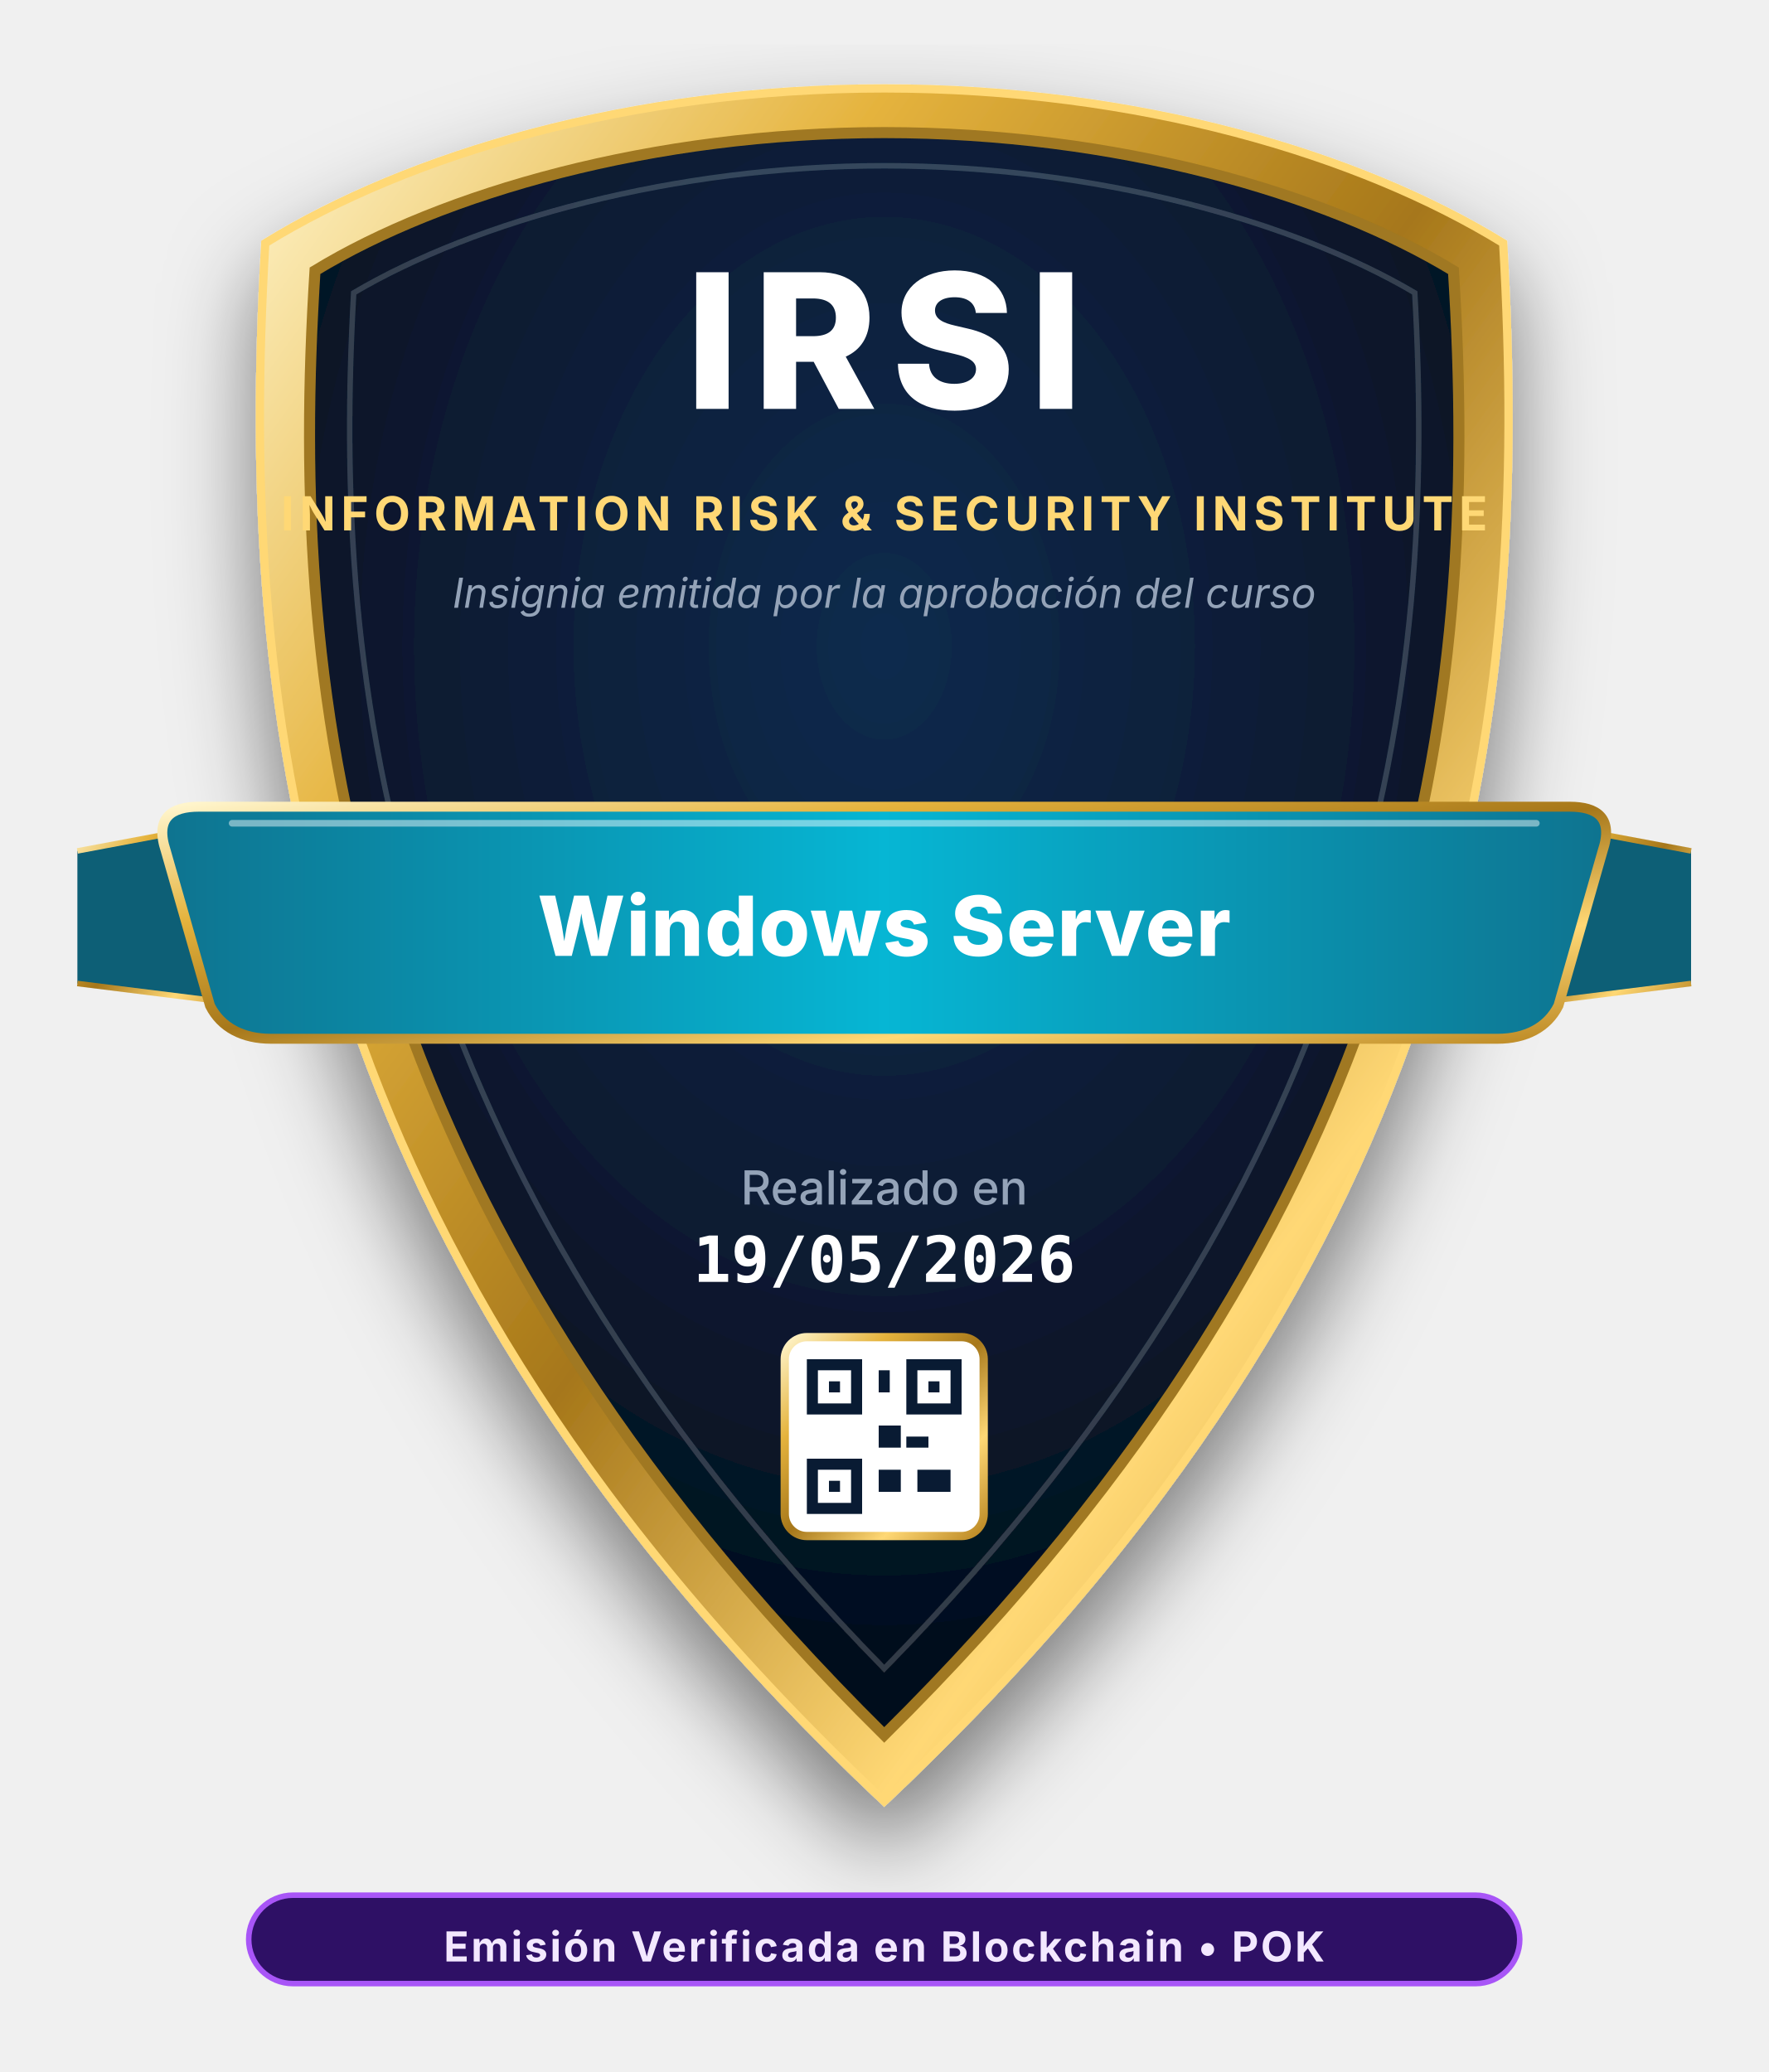
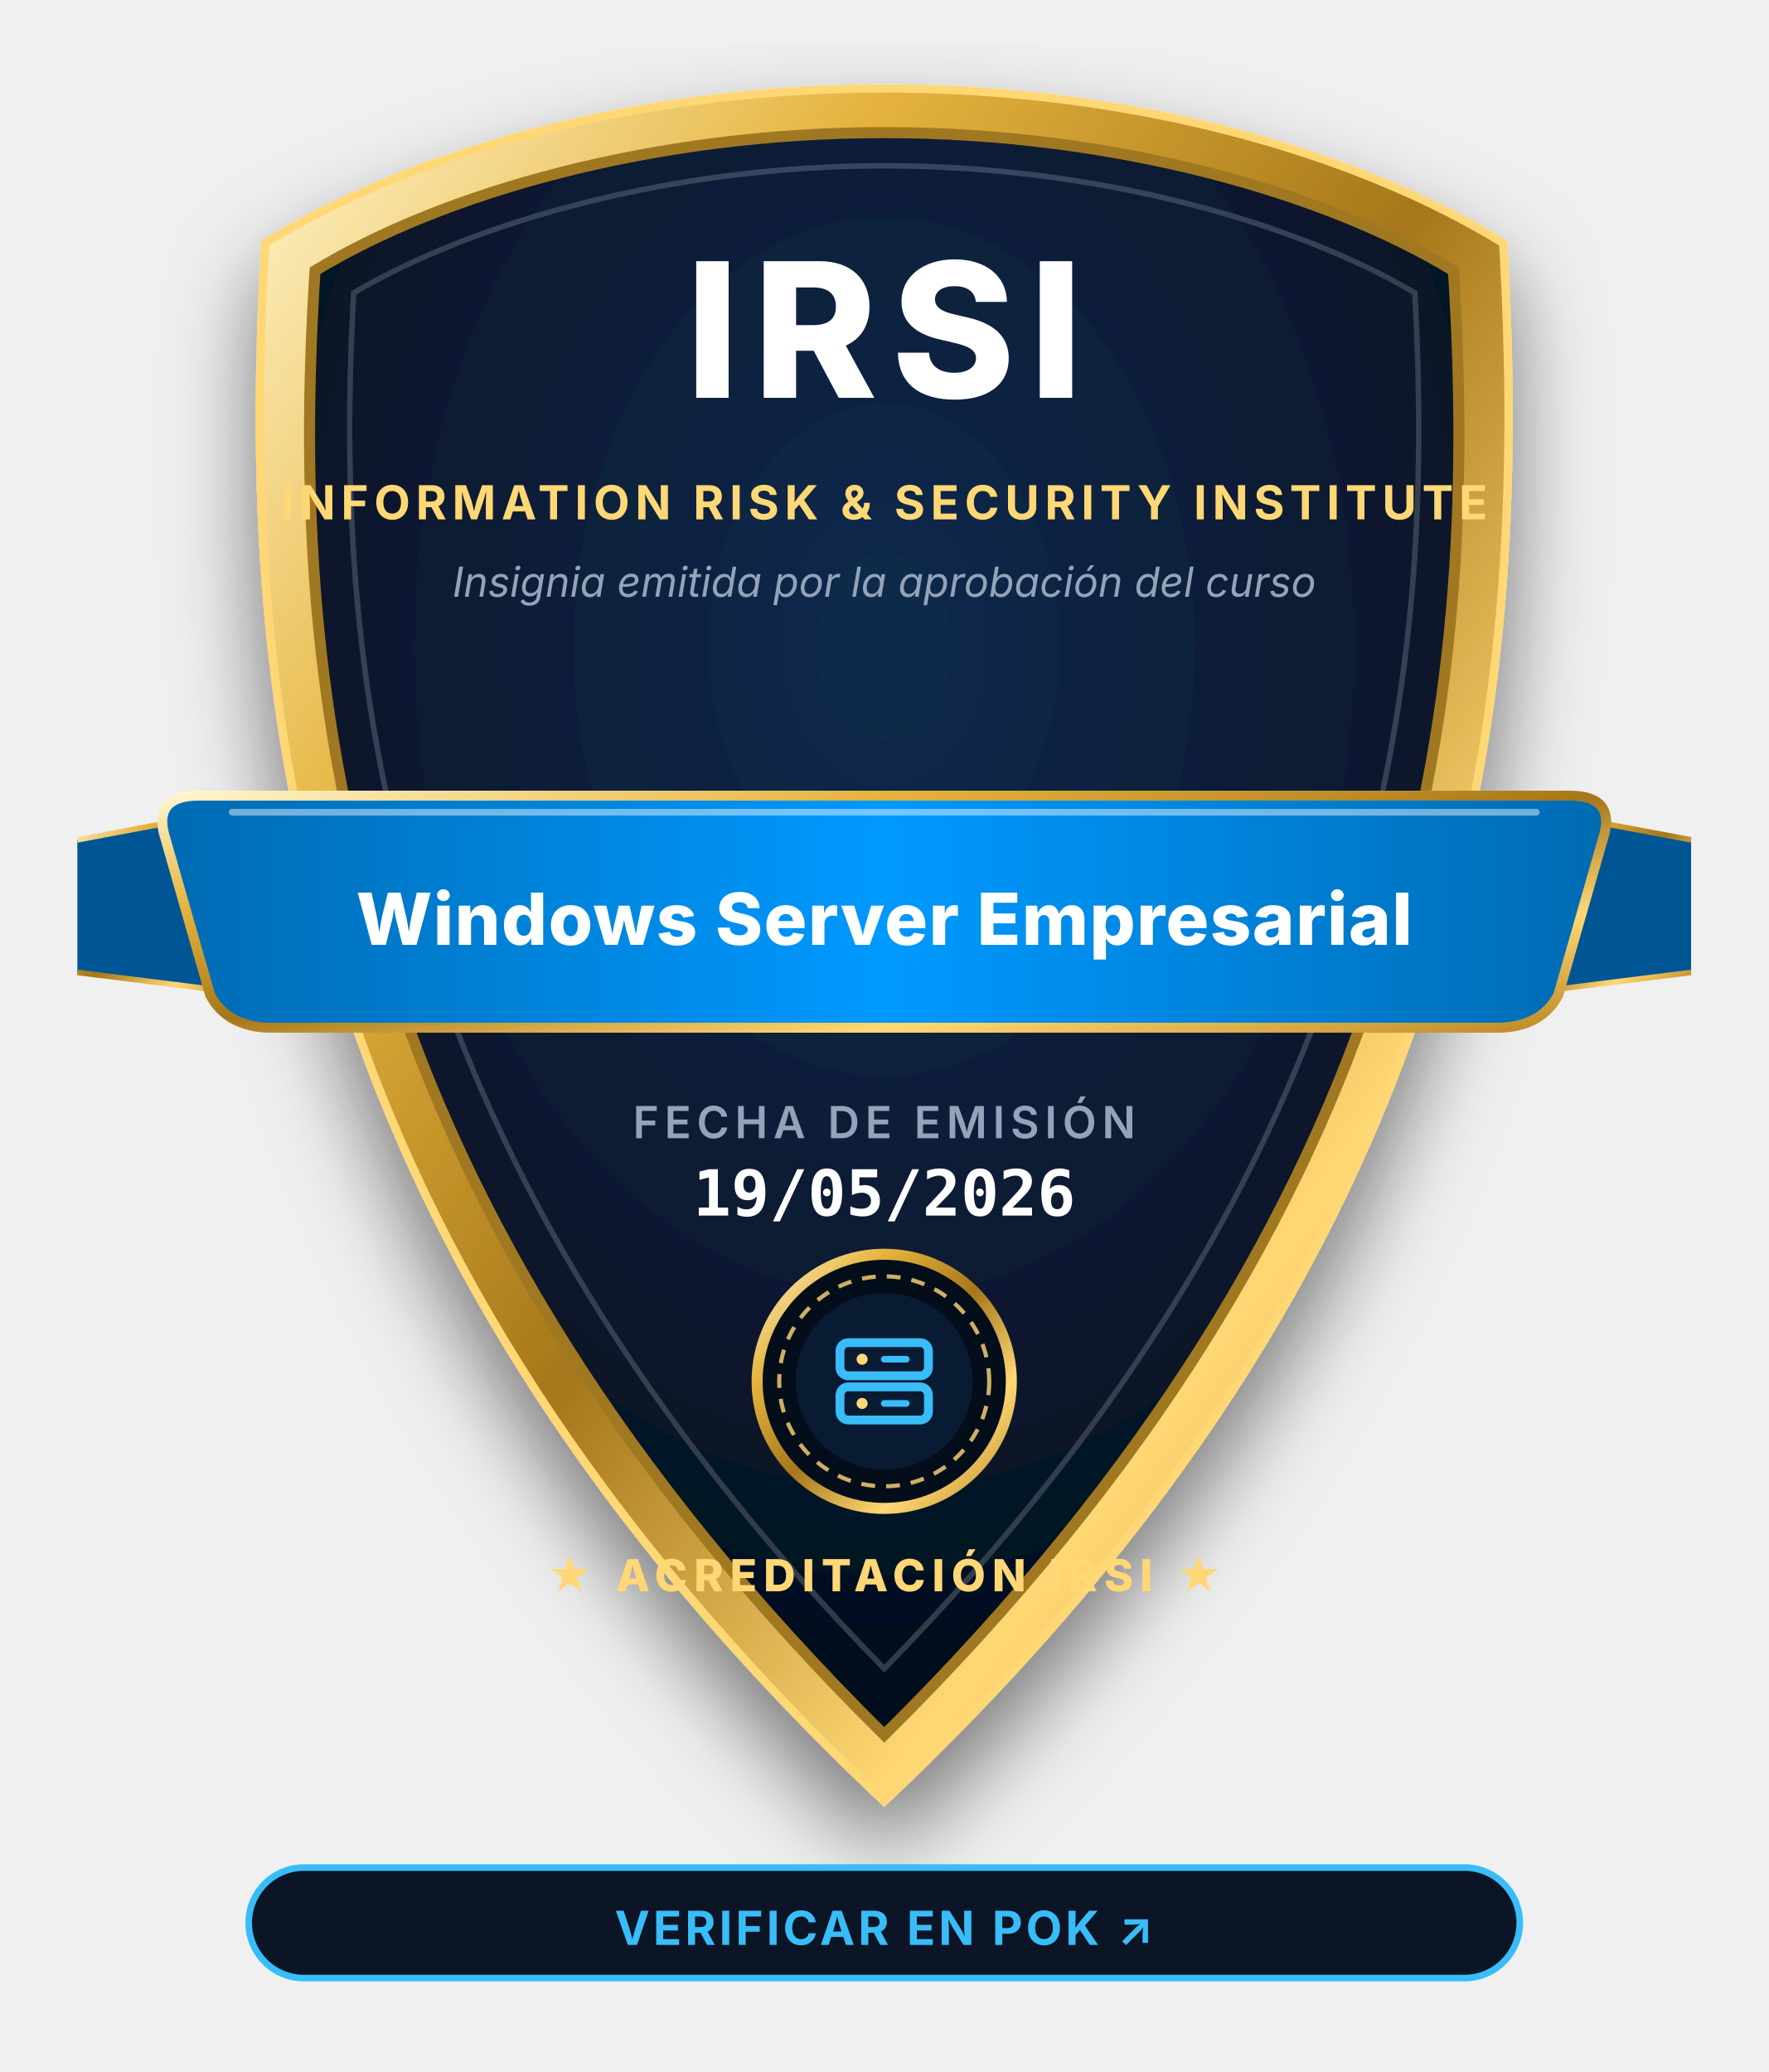
<svg xmlns="http://www.w3.org/2000/svg" viewBox="0 0 320 375" width="320" height="375">
  <defs>
    <linearGradient id="goldGrad_badge_windows_server" x1="0%" y1="0%" x2="100%" y2="100%">
      <stop offset="0%" stop-color="#fff5cc" />
      <stop offset="25%" stop-color="#e5b33d" />
      <stop offset="50%" stop-color="#a6771a" />
      <stop offset="75%" stop-color="#ffd875" />
      <stop offset="100%" stop-color="#ba8722" />
    </linearGradient>
    <radialGradient id="shieldBg_badge_windows_server" cx="50%" cy="32%" r="68%">
      <stop offset="0%" stop-color="#0f2b4e" />
      <stop offset="55%" stop-color="#091b33" />
      <stop offset="100%" stop-color="#040d1a" />
    </radialGradient>
    <linearGradient id="ribbonGrad_badge_windows_server" x1="0%" y1="0%" x2="100%" y2="0%">
-       <stop offset="0%" stop-color="#0e7490" />
-       <stop offset="50%" stop-color="#06b6d4" />
-       <stop offset="100%" stop-color="#0e7490" />
+       <stop offset="0%" stop-color="#006bb3" />
+       <stop offset="50%" stop-color="#0099ff" />
+       <stop offset="100%" stop-color="#006bb3" />
    </linearGradient>
    <filter id="shadow_badge_windows_server" x="-10%" y="-10%" width="120%" height="125%">
      <feDropShadow dx="0" dy="8" stdDeviation="8" flood-color="#000000" flood-opacity="0.5" />
    </filter>
  </defs>
  <g filter="url(#shadow_badge_windows_server)">
    <path d="M160,16 C206,16 246,28 272,44 C277,130 266,226 160,326 C54,226 43,130 48,44 C74,28 114,16 160,16 Z" fill="url(#goldGrad_badge_windows_server)" stroke="#ffd875" stroke-width="1.5" />
    <path d="M160,24 C202,24 240,35 263,49 C268,128 257,218 160,314 C63,218 52,128 57,49 C80,35 118,24 160,24 Z" fill="url(#shieldBg_badge_windows_server)" stroke="#a07820" stroke-width="2" />
    <path d="M160,30 C198,30 234,40 256,53 C260,124 250,210 160,302 C70,210 60,124 64,53 C86,40 122,30 160,30 Z" fill="none" stroke="rgba(255,255,255,0.18)" stroke-width="1" />
  </g>
-   <g transform="translate(160, 74)" text-anchor="middle">
+   <g transform="translate(160, 72)" text-anchor="middle">
    <text y="0" font-family="'Plus Jakarta Sans', system-ui, -apple-system, sans-serif" font-size="34" font-weight="800" fill="#ffffff" letter-spacing="2.5">IRSI</text>
    <line x1="-54" y1="10" x2="54" y2="10" stroke="url(#goldGrad_badge_windows_server)" stroke-width="1.5" stroke-linecap="round" />
    <text y="22" font-family="'Plus Jakarta Sans', system-ui, -apple-system, sans-serif" font-size="8.5" font-weight="700" fill="#ffd875" letter-spacing="1">INFORMATION RISK &amp; SECURITY INSTITUTE</text>
    <text y="36" font-family="'Plus Jakarta Sans', system-ui, -apple-system, sans-serif" font-size="7.5" font-style="italic" fill="#94a3b8">Insignia emitida por la aprobación del curso</text>
  </g>
-   <g transform="translate(0, 136)">
+   <g transform="translate(0, 134)">
    <polygon points="22,38 46,12 46,46" fill="#040d1a" opacity="0.8" />
-     <polygon points="14,18 46,12 46,46 14,42" fill="#0e7490" filter="brightness(0.65)" />
+     <polygon points="14,18 46,12 46,46 14,42" fill="#006bb3" filter="brightness(0.65)" />
    <polyline points="14,18 46,12 46,46 14,42" fill="none" stroke="url(#goldGrad_badge_windows_server)" stroke-width="1" />
    <polygon points="298,38 274,12 274,46" fill="#040d1a" opacity="0.8" />
-     <polygon points="306,18 274,12 274,46 306,42" fill="#0e7490" filter="brightness(0.65)" />
+     <polygon points="306,18 274,12 274,46 306,42" fill="#006bb3" filter="brightness(0.65)" />
    <polyline points="306,18 274,12 274,46 306,42" fill="none" stroke="url(#goldGrad_badge_windows_server)" stroke-width="1" />
    <path d="M36,10 L284,10 C289,10 292,12 290,18 L282,46 C280,50 276,52 271,52 L49,52 C44,52 40,50 38,46 L30,18 C28,12 31,10 36,10 Z" fill="url(#ribbonGrad_badge_windows_server)" stroke="url(#goldGrad_badge_windows_server)" stroke-width="1.8" />
    <line x1="42" y1="13" x2="278" y2="13" stroke="rgba(255,255,255,0.45)" stroke-width="1.2" stroke-linecap="round" />
-     <text x="160" y="37" text-anchor="middle" font-family="'Plus Jakarta Sans', system-ui, -apple-system, sans-serif" font-size="15" font-weight="800" fill="#ffffff" letter-spacing="0.2">Windows Server</text>
+     <text x="160" y="37" text-anchor="middle" font-family="'Plus Jakarta Sans', system-ui, -apple-system, sans-serif" font-size="13" font-weight="800" fill="#ffffff" letter-spacing="0.2">Windows Server Empresarial</text>
  </g>
-   <g transform="translate(160, 228)" text-anchor="middle">
-     <text y="-10" font-family="'Plus Jakarta Sans', system-ui, -apple-system, sans-serif" font-size="8.5" font-weight="500" fill="#94a3b8">Realizado en</text>
-     <text y="4" font-family="'JetBrains Mono', monospace" font-size="11.5" font-weight="700" fill="#ffffff">19/05/2026</text>
-     <g transform="translate(-18, 14)">
-       <rect width="36" height="36" rx="4" fill="#ffffff" stroke="url(#goldGrad_badge_windows_server)" stroke-width="1.5" />
-       <rect x="4" y="4" width="10" height="10" fill="#091b33" />
-       <rect x="6" y="6" width="6" height="6" fill="#ffffff" />
-       <rect x="8" y="8" width="2" height="2" fill="#091b33" />
-       <rect x="22" y="4" width="10" height="10" fill="#091b33" />
-       <rect x="24" y="6" width="6" height="6" fill="#ffffff" />
-       <rect x="26" y="8" width="2" height="2" fill="#091b33" />
-       <rect x="4" y="22" width="10" height="10" fill="#091b33" />
-       <rect x="6" y="24" width="6" height="6" fill="#ffffff" />
-       <rect x="8" y="26" width="2" height="2" fill="#091b33" />
-       <rect x="17" y="6" width="2" height="4" fill="#091b33" />
-       <rect x="17" y="16" width="4" height="4" fill="#091b33" />
-       <rect x="22" y="18" width="4" height="2" fill="#091b33" />
-       <rect x="17" y="24" width="4" height="4" fill="#091b33" />
-       <rect x="24" y="24" width="6" height="4" fill="#091b33" />
+   <g transform="translate(160, 206)" text-anchor="middle">
+     <text y="0" font-family="'Plus Jakarta Sans', system-ui, -apple-system, sans-serif" font-size="8" font-weight="600" fill="#94a3b8" letter-spacing="1">FECHA DE EMISIÓN</text>
+     <text y="14" font-family="'JetBrains Mono', monospace" font-size="11.5" font-weight="700" fill="#ffffff">19/05/2026</text>
+     <g transform="translate(0, 44)">
+       <circle cx="0" cy="0" r="23" fill="#040d1a" stroke="url(#goldGrad_badge_windows_server)" stroke-width="2" />
+       <circle cx="0" cy="0" r="19" fill="none" stroke="#ffd875" stroke-width="0.75" stroke-dasharray="2.5,2" opacity="0.8" />
+       <circle cx="0" cy="0" r="16" fill="#091b33" />
+       <rect x="-8" y="-7" width="16" height="6" rx="1.5" fill="none" stroke="#38bdf8" stroke-width="1.6" />
+       <rect x="-8" y="1" width="16" height="6" rx="1.5" fill="none" stroke="#38bdf8" stroke-width="1.6" />
+       <circle cx="-4" cy="-4" r="1" fill="#ffd875" />
+       <circle cx="-4" cy="4" r="1" fill="#ffd875" />
+       <line x1="0" y1="-4" x2="4" y2="-4" stroke="#38bdf8" stroke-width="1.2" stroke-linecap="round" />
+       <line x1="0" y1="4" x2="4" y2="4" stroke="#38bdf8" stroke-width="1.2" stroke-linecap="round" />
    </g>
+     <text y="82" font-family="'Plus Jakarta Sans', system-ui, -apple-system, sans-serif" font-size="8" font-weight="800" fill="#ffd875" letter-spacing="1.2">★ ACREDITACIÓN IRSI ★</text>
  </g>
-   <g transform="translate(160, 350)">
-     <rect x="-115" y="-7" width="230" height="16" rx="8" fill="#2e1065" stroke="#a855f7" stroke-width="1" />
-     <text text-anchor="middle" y="5" font-family="'Plus Jakarta Sans', system-ui, -apple-system, sans-serif" font-size="7.5" font-weight="700" fill="#f3e8ff" letter-spacing="0.4">Emisión Verificada en Blockchain • POK</text>
+   <g transform="translate(160, 348)">
+     <rect x="-115" y="-10" width="230" height="20" rx="10" fill="#0b1526" stroke="#38bdf8" stroke-width="1.2" />
+     <text text-anchor="middle" y="4" font-family="'Plus Jakarta Sans', system-ui, -apple-system, sans-serif" font-size="8.5" font-weight="700" fill="#38bdf8" letter-spacing="0.6">VERIFICAR EN POK ↗</text>
  </g>
</svg>
